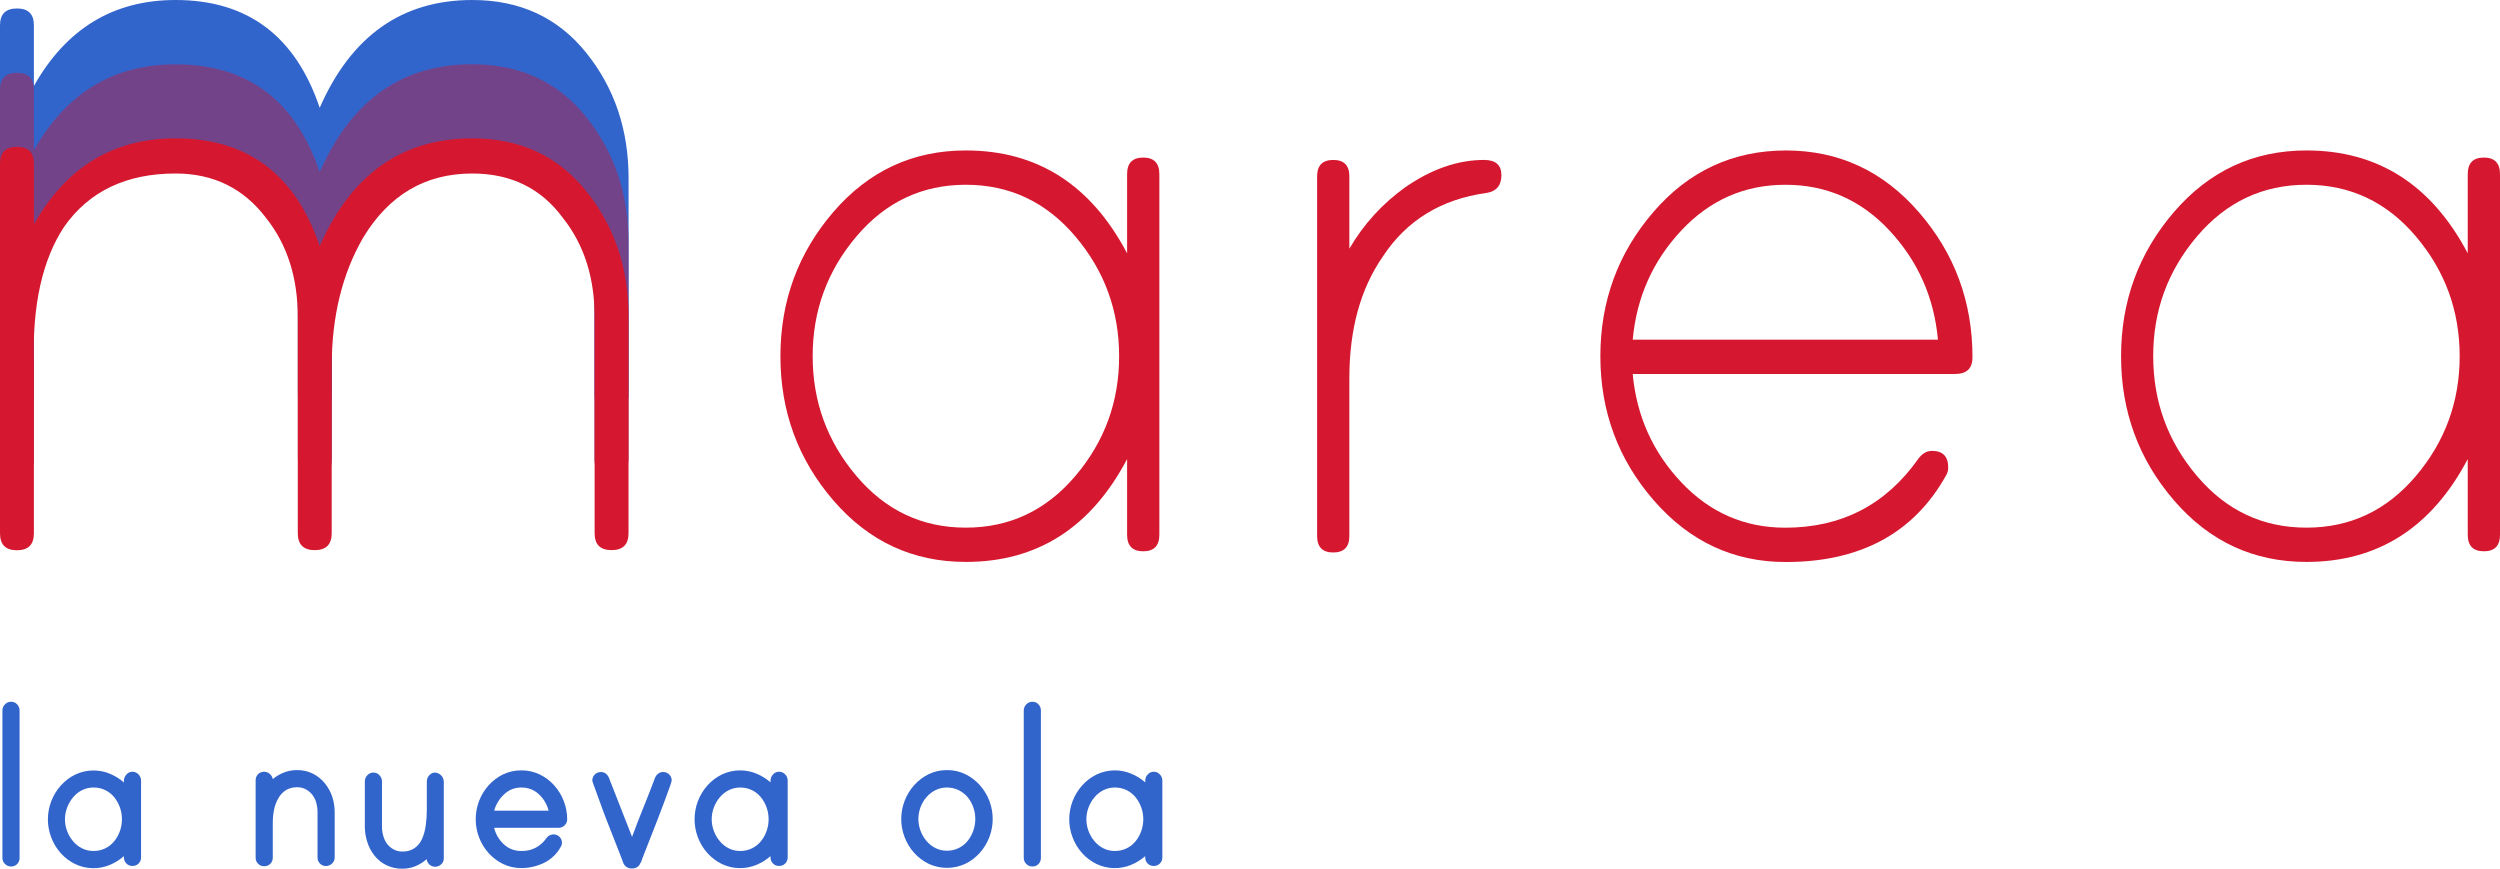
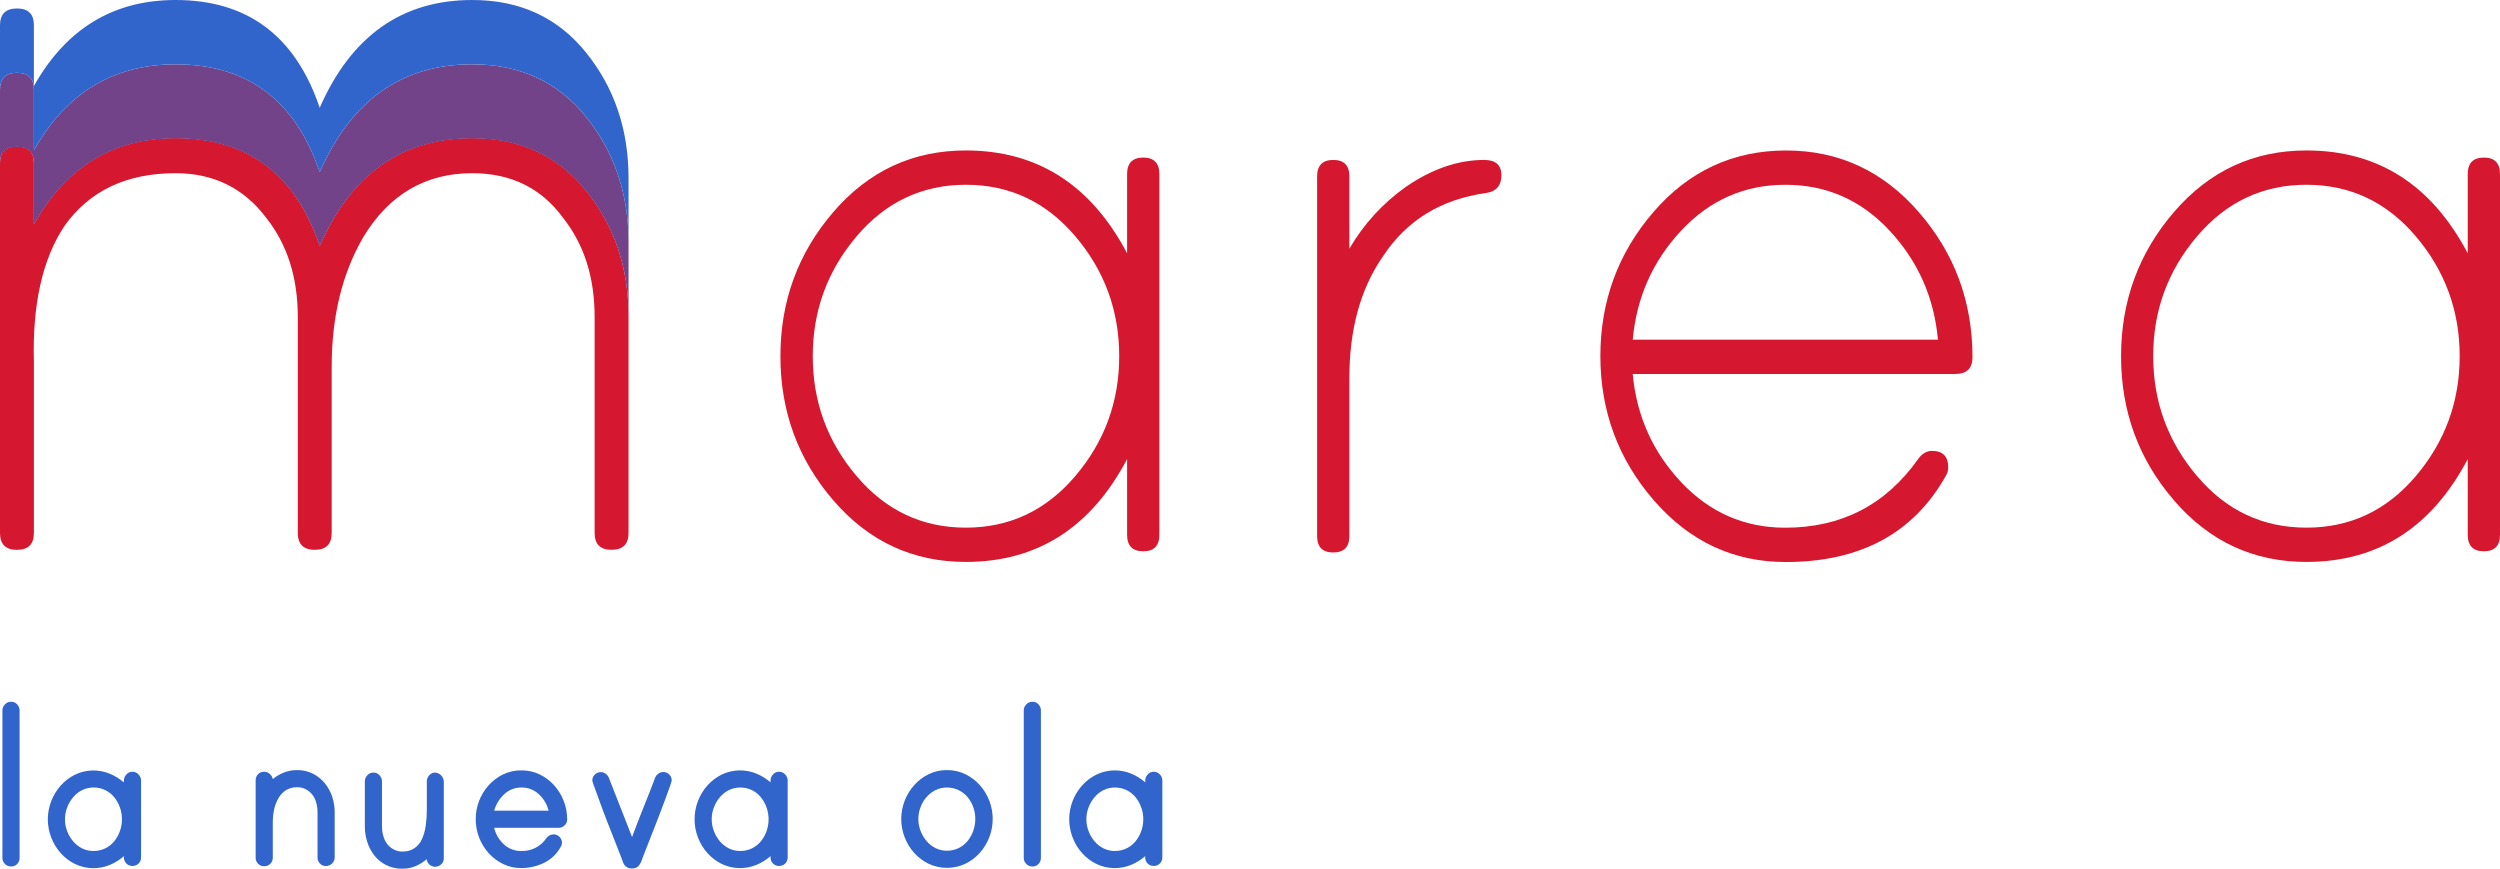
- <svg xmlns="http://www.w3.org/2000/svg" viewBox="0 0 1346.93 468.02">
+ <svg xmlns="http://www.w3.org/2000/svg" viewBox="0 0 1346.93 468.03">
  <defs>
-     <style>.cls-1{fill:#3265cc;}.cls-2{fill:#73438a;}.cls-3{fill:#d5182f;}.cls-4{isolation:isolate;}</style>
+     <style>.cls-1{fill:#d5182f;}.cls-2{fill:#3265cc;}.cls-3{fill:#73438a;}</style>
  </defs>
-   <g id="Capa_2" data-name="Capa 2">
-     <g id="Layer_1" data-name="Layer 1">
-       <path class="cls-1" d="M315.8,28.38Q292.94,0,254.46,0,197.7,0,172.25,58.07,152.67,0,94.6,0,44.35,0,18.26,46.33V13.56q0-9-9.13-9T0,13.67V212.76c0,6.06,3,9.1,9.13,9.1s9.13-3,9.13-9.1V124.33L32.47,102A74.2,74.2,0,0,1,61.93,75.43h0a51.55,51.55,0,0,1,37.89-3.27l19.73,5.92L139.29,86a39.16,39.16,0,0,1,19.79,17.5h0A11.45,11.45,0,0,1,160.5,109V212.75q0,9.09,9.14,9.1t9.13-9.1V135.08a37.22,37.22,0,0,1,6.09-20.39h0a102.35,102.35,0,0,1,23-24.81h0a56.54,56.54,0,0,1,34.57-11.8h12.77a73.88,73.88,0,0,1,14.38,1.42h0a64.3,64.3,0,0,1,32.86,17.59h0a26.44,26.44,0,0,1,5.23,7.46h0a134.34,134.34,0,0,1,12.72,57.07v51.12c0,6.16,3.13,9.2,9.44,9.1a9.08,9.08,0,0,0,8.83-9.13V95.91Q338.64,56.76,315.8,28.38Z" />
-       <path class="cls-2" d="M315.8,63q-22.86-28.38-61.34-28.38-56.6,0-82.06,57.75a.14.14,0,0,1-.27,0Q152.51,34.66,94.6,34.66q-50,0-76.08,45.86a.14.14,0,0,1-.26-.06V48.22q0-9-9.13-9T0,48.33V247.41c0,6.06,3,9.1,9.13,9.1s9.13-3,9.13-9.1V154.8a55,55,0,0,1,14.16-38.39l4.7-5.2A73.57,73.57,0,0,1,78.84,88.06h0a71.1,71.1,0,0,1,23.78-.2l5.46.88a88.1,88.1,0,0,1,41.56,18.61h0a14.24,14.24,0,0,1,4.07,5.34l5.64,12.81A13.6,13.6,0,0,1,160.5,131h0V247.4q0,9.09,9.14,9.1t9.13-9.1V157.64a168.44,168.44,0,0,1,1.57-23.44,55.27,55.27,0,0,1,10-24.65h0l0,0c.58-.46,24.93-19.65,27.52-19.65,1.81,0,18-1.88,27.88-3l15.2-.89h5.41a60.86,60.86,0,0,1,39.31,14.4h0l0,0,14.63,29.26,0,.15V247.39c0,6.12,3.09,9.16,9.31,9.1a9.19,9.19,0,0,0,9-9.27V130.56Q338.64,91.41,315.8,63Z" />
-       <path class="cls-3" d="M254.46,74.55q38.49,0,61.34,28.38t22.84,67.53v116.8q0,9.14-9.14,9.13c-6.1,0-9.13-3-9.13-9.1V170.88q0-31.87-17-53.34-17.61-24.06-48.94-24.06-37.85,0-58.72,34.47-17,29.27-17,69.59V287.3q0,9.1-9.13,9.1t-9.14-9.1V170.88q0-31.87-17-53.34Q125.27,93.48,94.6,93.48q-39.81,0-60,28.62Q17,148.77,18.26,195v92.36q0,9.1-9.13,9.1c-6.1,0-9.13-3-9.13-9.1V88.22q0-9.1,9.13-9.1t9.13,9v32.77Q44.35,74.56,94.6,74.55q58.07,0,77.65,58.07Q197.69,74.55,254.46,74.55Z" />
-       <path class="cls-3" d="M615.94,84.89q8.68,0,8.69,8.92V288.1q0,8.92-8.69,8.92t-8.69-8.92V247.33q-29.18,55.42-86.88,55.42-42.81,0-71.36-33.12t-28.54-77.72q0-44.58,28.54-77.72t71.36-33.13q57.71,0,86.88,55.42V93.8C607.25,87.87,610.14,84.89,615.94,84.89ZM520.37,284.28q35.37,0,59-27.83t23.58-64.54q0-36.71-23.58-64.53t-59-27.84q-35.37,0-58.95,27.84t-23.58,64.53q0,36.69,23.58,64.54T520.37,284.28Z" />
-       <path class="cls-3" d="M799.61,86.17q9.32,0,9.31,8.26c0,5.5-2.7,8.68-8.07,9.53Q764.22,109,745,138.25q-18,26-18,65.41v85.11q0,8.88-8.69,8.89t-8.69-8.89V95.06q0-8.88,8.69-8.89T727,95v39a105.82,105.82,0,0,1,30.41-33.31Q778.5,86.18,799.61,86.17Z" />
-       <path class="cls-3" d="M962.2,81.07q42.81,0,71.67,33.3t28.85,78.12q0,9-9.34,9H879.66q3.11,33.89,26.16,58.35t56,24.47q45.46,0,71.62-37c2.08-2.92,4.57-4.39,7.48-4.39q8.71,0,8.72,8.92a8.05,8.05,0,0,1-1.24,4.46q-26.07,46.51-86.26,46.5-42.21,0-71.05-33.12t-28.86-77.72q0-44.58,28.55-77.72T962.2,81.07ZM879.67,183h164.44Q1041,148.88,1018,124.2T961.89,99.55q-33,0-56.06,24.65T879.67,183Z" />
-       <path class="cls-3" d="M1338.24,84.89q8.68,0,8.69,8.92V288.1q0,8.92-8.69,8.92t-8.69-8.92V247.33q-29.17,55.42-86.88,55.42-42.81,0-71.36-33.12t-28.54-77.72q0-44.58,28.54-77.72t71.36-33.13q57.7,0,86.88,55.42V93.8C1329.55,87.87,1332.44,84.89,1338.24,84.89Zm-95.57,199.39q35.37,0,58.95-27.83t23.58-64.54q0-36.71-23.58-64.53t-58.95-27.84q-35.37,0-59,27.84t-23.58,64.53q0,36.69,23.58,64.54T1242.67,284.28Z" />
-       <g class="cls-4">
-         <path class="cls-1" d="M6,378.09a4.11,4.11,0,0,1,3.3,1.47,4.69,4.69,0,0,1,1.25,3.08V462.3a4.61,4.61,0,0,1-1.25,3.15A4.2,4.2,0,0,1,6,466.84a4.43,4.43,0,0,1-3.37-1.39A4.47,4.47,0,0,1,1.3,462.3V382.64a4.54,4.54,0,0,1,1.32-3.08A4.32,4.32,0,0,1,6,378.09Z" />
-         <path class="cls-1" d="M71.27,415.79a4.34,4.34,0,0,1,3.38,1.47A4.72,4.72,0,0,1,76,420.49v41.37a4.52,4.52,0,0,1-4.7,4.69,4.38,4.38,0,0,1-3.22-1.32,4.56,4.56,0,0,1-1.32-3.37v-.59A27.93,27.93,0,0,1,59.17,466a23,23,0,0,1-18.63-.44,25.37,25.37,0,0,1-7.78-5.86,27,27,0,0,1-5.13-8.44,27.41,27.41,0,0,1-1.83-9.9,27.55,27.55,0,0,1,7-18.19,25.4,25.4,0,0,1,7.78-5.87,23,23,0,0,1,18.63-.44,28.18,28.18,0,0,1,7.56,4.69v-1a4.72,4.72,0,0,1,1.32-3.23A4.16,4.16,0,0,1,71.27,415.79ZM50.44,458.48a14.06,14.06,0,0,0,6.24-1.39,14.23,14.23,0,0,0,4.84-3.82,18.38,18.38,0,0,0,3.08-5.5,19.09,19.09,0,0,0,1.1-6.45A18.71,18.71,0,0,0,64.6,435a18.5,18.5,0,0,0-3.08-5.5,14.1,14.1,0,0,0-11.08-5.21,13.7,13.7,0,0,0-6.16,1.39,15.15,15.15,0,0,0-4.84,3.82,18.67,18.67,0,0,0-3.23,5.5A17.63,17.63,0,0,0,35,441.32a18,18,0,0,0,1.17,6.45,18.55,18.55,0,0,0,3.23,5.5,15.15,15.15,0,0,0,4.84,3.82A13.57,13.57,0,0,0,50.44,458.48Z" />
-         <path class="cls-1" d="M160,414.91a18.63,18.63,0,0,1,8.58,1.91A19.76,19.76,0,0,1,175,422a22.45,22.45,0,0,1,4,7.27,26.94,26.94,0,0,1,1.32,8.43v24.21a4.35,4.35,0,0,1-1.46,3.37,4.74,4.74,0,0,1-3.23,1.32,4.4,4.4,0,0,1-3.23-1.32,4.56,4.56,0,0,1-1.32-3.37V437.65a19.13,19.13,0,0,0-.66-5.06,12.49,12.49,0,0,0-2.05-4.26,11.34,11.34,0,0,0-3.45-3,9.64,9.64,0,0,0-4.84-1.18,11.29,11.29,0,0,0-6,1.54,11.83,11.83,0,0,0-4,4.19A20.42,20.42,0,0,0,147.7,436a34.13,34.13,0,0,0-.73,7.12V462a4.52,4.52,0,0,1-4.69,4.7,4.38,4.38,0,0,1-3.23-1.32,4.58,4.58,0,0,1-1.32-3.38V420.49a4.58,4.58,0,0,1,1.32-3.38,4.38,4.38,0,0,1,3.23-1.32,4.47,4.47,0,0,1,3.08,1.18,4.82,4.82,0,0,1,1.61,2.78,22.1,22.1,0,0,1,5.94-3.52A19,19,0,0,1,160,414.91Z" />
-         <path class="cls-1" d="M234.4,416.23a5.06,5.06,0,0,1,4.7,4.7v41.51a4.11,4.11,0,0,1-1.47,3.3A4.88,4.88,0,0,1,234.4,467a4.68,4.68,0,0,1-4.54-4.11,21.08,21.08,0,0,1-5.94,3.74,18.16,18.16,0,0,1-7.12,1.4,19.14,19.14,0,0,1-8.66-1.91,18.75,18.75,0,0,1-6.38-5.13,23,23,0,0,1-3.88-7.34,27.63,27.63,0,0,1-1.32-8.51v-24.2a4.72,4.72,0,0,1,1.32-3.23,4.32,4.32,0,0,1,3.37-1.47,4.18,4.18,0,0,1,3.23,1.47,4.72,4.72,0,0,1,1.32,3.23v24.2a19.13,19.13,0,0,0,.66,5.06,13,13,0,0,0,2,4.33A11,11,0,0,0,212,457.6a9.51,9.51,0,0,0,4.84,1.18,10.91,10.91,0,0,0,6.53-1.84,12,12,0,0,0,4-4.91,26.5,26.5,0,0,0,2-7.19,60.37,60.37,0,0,0,.59-8.51v-15.4a4.72,4.72,0,0,1,1.32-3.23A4.16,4.16,0,0,1,234.4,416.23Z" />
-         <path class="cls-1" d="M280.91,415.06a22.07,22.07,0,0,1,9.9,2.2,25.52,25.52,0,0,1,7.78,5.87,27.55,27.55,0,0,1,7,18.19,4.43,4.43,0,0,1-1.39,3.37,4.64,4.64,0,0,1-3.3,1.32H266.24a17.62,17.62,0,0,0,5.21,8.88,13.4,13.4,0,0,0,9.46,3.59,15.54,15.54,0,0,0,13.35-6.75,5,5,0,0,1,3.81-2.2,4.58,4.58,0,0,1,3.38,1.32,4.4,4.4,0,0,1,1.32,3.23,3.88,3.88,0,0,1-.22,1.32,5,5,0,0,1-.52,1,20.26,20.26,0,0,1-9,8.51,27.69,27.69,0,0,1-12.1,2.78,22.07,22.07,0,0,1-9.9-2.2,25.37,25.37,0,0,1-7.78-5.86,27.47,27.47,0,0,1,0-36.53,25.4,25.4,0,0,1,7.78-5.87A22.07,22.07,0,0,1,280.91,415.06Zm14.67,21.71a18.06,18.06,0,0,0-5.21-8.8,13.26,13.26,0,0,0-9.46-3.67,13.08,13.08,0,0,0-9.32,3.67,19,19,0,0,0-5.35,8.8Z" />
-         <path class="cls-1" d="M357.19,415.94a4.52,4.52,0,0,1,4.7,4.69,30.43,30.43,0,0,1-1.1,3.45q-1.11,3.15-2.86,7.85T354.11,442q-2.06,5.36-4,10.19t-3.3,8.44q-1.39,3.6-1.69,4.47v-.44a4.46,4.46,0,0,1-1.76,2.5,5.12,5.12,0,0,1-2.78.73,4.75,4.75,0,0,1-4.7-2.79q-.3-.87-1.69-4.47t-3.3-8.44q-1.9-4.83-4-10.19t-3.74-10.05c-1.12-3.13-2.08-5.75-2.86-7.85a28.34,28.34,0,0,1-1.17-3.45,4.52,4.52,0,0,1,4.69-4.69,4,4,0,0,1,2.72.95,5.42,5.42,0,0,1,1.54,2.13l12.47,31.83q2.92-7.92,6.16-15.91T352.94,419a5.08,5.08,0,0,1,1.61-2.13A4.1,4.1,0,0,1,357.19,415.94Z" />
-         <path class="cls-1" d="M419.69,415.79a4.32,4.32,0,0,1,3.37,1.47,4.72,4.72,0,0,1,1.32,3.23v41.37a4.52,4.52,0,0,1-4.69,4.69,4.4,4.4,0,0,1-3.23-1.32,4.56,4.56,0,0,1-1.32-3.37v-.59a27.78,27.78,0,0,1-7.56,4.69,23,23,0,0,1-18.63-.44,25.45,25.45,0,0,1-7.77-5.86,27.44,27.44,0,0,1,0-36.53,25.48,25.48,0,0,1,7.77-5.87,23,23,0,0,1,18.63-.44,28,28,0,0,1,7.56,4.69v-1a4.72,4.72,0,0,1,1.32-3.23A4.18,4.18,0,0,1,419.69,415.79Zm-20.83,42.69a14.1,14.1,0,0,0,11.07-5.21,18.16,18.16,0,0,0,3.08-5.5,18.84,18.84,0,0,0,1.1-6.45,18.9,18.9,0,0,0-4.18-11.81,14.1,14.1,0,0,0-11.07-5.21,13.74,13.74,0,0,0-6.17,1.39,15.26,15.26,0,0,0-4.84,3.82,18.65,18.65,0,0,0-3.22,5.5,17.43,17.43,0,0,0-1.18,6.31,17.78,17.78,0,0,0,1.18,6.45,18.52,18.52,0,0,0,3.22,5.5,15.26,15.26,0,0,0,4.84,3.82A13.61,13.61,0,0,0,398.86,458.48Z" />
-         <path class="cls-1" d="M510.2,414.91a22.14,22.14,0,0,1,9.91,2.2,25.64,25.64,0,0,1,7.77,5.87,27.45,27.45,0,0,1,0,36.53,25.48,25.48,0,0,1-7.77,5.87,23.4,23.4,0,0,1-19.81,0,25.48,25.48,0,0,1-7.77-5.87,26.68,26.68,0,0,1-5.14-8.44,27.33,27.33,0,0,1-1.83-9.9,27.54,27.54,0,0,1,7-18.19,25.64,25.64,0,0,1,7.77-5.87A22.07,22.07,0,0,1,510.2,414.91Zm0,43.43a14.07,14.07,0,0,0,6.24-1.4,14.33,14.33,0,0,0,4.84-3.81,18.41,18.41,0,0,0,3.08-5.5,19.19,19.19,0,0,0,1.1-6.46,18.75,18.75,0,0,0-1.1-6.31,17.46,17.46,0,0,0-3.08-5.43,14.78,14.78,0,0,0-4.84-3.74,14.2,14.2,0,0,0-6.24-1.39,13.7,13.7,0,0,0-6.16,1.39,15.78,15.78,0,0,0-4.84,3.74,18.12,18.12,0,0,0-4.4,11.74,18.08,18.08,0,0,0,1.17,6.46,18.8,18.8,0,0,0,3.23,5.5,15.26,15.26,0,0,0,4.84,3.81A13.57,13.57,0,0,0,510.2,458.34Z" />
-         <path class="cls-1" d="M556.27,378.09a4.14,4.14,0,0,1,3.3,1.47,4.67,4.67,0,0,1,1.24,3.08V462.3a4.6,4.6,0,0,1-1.24,3.15,4.23,4.23,0,0,1-3.3,1.39,4.63,4.63,0,0,1-4.7-4.54V382.64a4.54,4.54,0,0,1,1.32-3.08A4.33,4.33,0,0,1,556.27,378.09Z" />
-         <path class="cls-1" d="M621.55,415.79a4.34,4.34,0,0,1,3.37,1.47,4.72,4.72,0,0,1,1.32,3.23v41.37a4.52,4.52,0,0,1-4.69,4.69,4.38,4.38,0,0,1-3.23-1.32,4.56,4.56,0,0,1-1.32-3.37v-.59a27.78,27.78,0,0,1-7.56,4.69,23,23,0,0,1-18.63-.44,25.45,25.45,0,0,1-7.77-5.86,27,27,0,0,1-5.14-8.44,27.41,27.41,0,0,1-1.83-9.9,27.49,27.49,0,0,1,7-18.19,25.48,25.48,0,0,1,7.77-5.87,23,23,0,0,1,18.63-.44,28,28,0,0,1,7.56,4.69v-1a4.72,4.72,0,0,1,1.32-3.23A4.17,4.17,0,0,1,621.55,415.79Zm-20.84,42.69a14.1,14.1,0,0,0,11.08-5.21,18.16,18.16,0,0,0,3.08-5.5,19.09,19.09,0,0,0,1.1-6.45,18.71,18.71,0,0,0-1.1-6.31,18.28,18.28,0,0,0-3.08-5.5,14.1,14.1,0,0,0-11.08-5.21,13.7,13.7,0,0,0-6.16,1.39,15.15,15.15,0,0,0-4.84,3.82,18.89,18.89,0,0,0-3.23,5.5,17.63,17.63,0,0,0-1.17,6.31,18,18,0,0,0,1.17,6.45,18.76,18.76,0,0,0,3.23,5.5,15.15,15.15,0,0,0,4.84,3.82A13.57,13.57,0,0,0,600.71,458.48Z" />
+   <g id="Layer_2" data-name="Layer 2">
+     <g id="Layer_1-2" data-name="Layer 1">
+       <path class="cls-1" d="M615.94,84.89q8.68,0,8.69,8.92V288.1q0,8.92-8.69,8.92t-8.69-8.92V247.33q-29.18,55.42-86.88,55.42-42.81,0-71.36-33.12t-28.54-77.72q0-44.58,28.54-77.72t71.36-33.13q57.71,0,86.88,55.42V93.8C607.25,87.87,610.14,84.89,615.94,84.89ZM520.37,284.28q35.37,0,59-27.83T603,191.91q0-36.71-23.58-64.53t-59-27.84q-35.37,0-58.95,27.84t-23.58,64.53q0,36.69,23.58,64.54T520.37,284.28Z" />
+       <path class="cls-1" d="M799.61,86.17q9.32,0,9.31,8.26c0,5.5-2.7,8.68-8.07,9.53q-36.63,5-55.85,34.29-18,26-18,65.41v85.11q0,8.88-8.69,8.89t-8.69-8.89V95.06q0-8.88,8.69-8.89T727,95v39a105.92,105.92,0,0,1,30.41-33.31Q778.5,86.19,799.61,86.17Z" />
+       <path class="cls-1" d="M962.2,81.07q42.81,0,71.67,33.3t28.85,78.12q0,9-9.34,9H879.66q3.11,33.88,26.16,58.35t56,24.47q45.46,0,71.62-37c2.08-2.92,4.57-4.39,7.48-4.39q8.71,0,8.72,8.92a8.06,8.06,0,0,1-1.24,4.46q-26.07,46.51-86.26,46.5-42.21,0-71-33.12T862.23,192q0-44.58,28.55-77.72T962.2,81.07ZM879.67,183h164.44q-3.1-34.12-26.11-58.8T961.89,99.55q-33,0-56.06,24.65T879.67,183Z" />
+       <path class="cls-1" d="M1338.24,84.89q8.68,0,8.69,8.92V288.1q0,8.92-8.69,8.92t-8.69-8.92V247.33q-29.17,55.42-86.88,55.42-42.81,0-71.36-33.12t-28.54-77.72q0-44.58,28.54-77.72t71.36-33.13q57.7,0,86.88,55.42V93.8C1329.55,87.87,1332.44,84.89,1338.24,84.89Zm-95.57,199.39q35.37,0,58.95-27.83t23.58-64.54q0-36.71-23.58-64.53t-58.95-27.84q-35.37,0-59,27.84t-23.58,64.53q0,36.69,23.58,64.54T1242.67,284.28Z" />
+       <path class="cls-2" d="M6,378.09a4.1,4.1,0,0,1,3.3,1.47,4.71,4.71,0,0,1,1.25,3.08V462.3a4.6,4.6,0,0,1-1.25,3.15A4.22,4.22,0,0,1,6,466.84a4.42,4.42,0,0,1-3.37-1.39A4.5,4.5,0,0,1,1.3,462.3V382.64a4.51,4.51,0,0,1,1.32-3.08A4.32,4.32,0,0,1,6,378.09Z" />
+       <path class="cls-2" d="M71.27,415.79a4.32,4.32,0,0,1,3.38,1.47A4.7,4.7,0,0,1,76,420.49v41.37a4.52,4.52,0,0,1-4.34,4.69H71.3a4.37,4.37,0,0,1-3.22-1.32,4.55,4.55,0,0,1-1.32-3.37v-.59A28,28,0,0,1,59.17,466a23,23,0,0,1-18.63-.44,25.25,25.25,0,0,1-7.78-5.86,27.6,27.6,0,0,1-7-18.34,27.58,27.58,0,0,1,7-18.19,25.44,25.44,0,0,1,7.78-5.87,23,23,0,0,1,18.63-.44,28.3,28.3,0,0,1,7.56,4.69v-1a4.69,4.69,0,0,1,1.32-3.23A4.15,4.15,0,0,1,71.27,415.79ZM50.44,458.48a14.1,14.1,0,0,0,11.08-5.21,18.18,18.18,0,0,0,3.08-5.5,18.89,18.89,0,0,0,1.1-6.45A18.68,18.68,0,0,0,64.6,435a18.39,18.39,0,0,0-3.08-5.5,14.12,14.12,0,0,0-11.08-5.21,13.71,13.71,0,0,0-6.16,1.39,15.13,15.13,0,0,0-4.84,3.82,18.57,18.57,0,0,0-3.23,5.5A17.53,17.53,0,0,0,35,441.32a18,18,0,0,0,1.17,6.45,18.36,18.36,0,0,0,3.23,5.5,15.13,15.13,0,0,0,4.84,3.82A13.59,13.59,0,0,0,50.44,458.48Z" />
+       <path class="cls-2" d="M160,414.91a18.63,18.63,0,0,1,8.58,1.91A19.79,19.79,0,0,1,175,422a22.49,22.49,0,0,1,4,7.27,26.82,26.82,0,0,1,1.32,8.43v24.21a4.37,4.37,0,0,1-1.46,3.37,4.74,4.74,0,0,1-3.23,1.32,4.41,4.41,0,0,1-3.23-1.32,4.55,4.55,0,0,1-1.32-3.37V437.65a19.2,19.2,0,0,0-.66-5.06,12.54,12.54,0,0,0-2-4.26,11.42,11.42,0,0,0-3.45-3,9.61,9.61,0,0,0-4.84-1.18,11.3,11.3,0,0,0-6,1.54,11.81,11.81,0,0,0-4,4.19A20.39,20.39,0,0,0,147.7,436a34.08,34.08,0,0,0-.73,7.12V462a4.52,4.52,0,0,1-4.33,4.7h-.36a4.37,4.37,0,0,1-3.23-1.32,4.59,4.59,0,0,1-1.32-3.38V420.49a4.59,4.59,0,0,1,1.32-3.38,4.37,4.37,0,0,1,3.23-1.32,4.5,4.5,0,0,1,3.08,1.18,4.82,4.82,0,0,1,1.61,2.78,21.89,21.89,0,0,1,5.94-3.52A18.9,18.9,0,0,1,160,414.91Z" />
+       <path class="cls-2" d="M234.4,416.23a5.05,5.05,0,0,1,4.7,4.7v41.51a4.1,4.1,0,0,1-1.47,3.3A4.9,4.9,0,0,1,234.4,467a4.68,4.68,0,0,1-4.54-4.11,21.14,21.14,0,0,1-5.94,3.74,18.12,18.12,0,0,1-7.12,1.4,19.08,19.08,0,0,1-8.66-1.91,18.71,18.71,0,0,1-6.38-5.13,23,23,0,0,1-3.88-7.34,27.61,27.61,0,0,1-1.32-8.51v-24.2a4.69,4.69,0,0,1,1.32-3.23,4.3,4.3,0,0,1,3.37-1.47,4.17,4.17,0,0,1,3.23,1.47,4.69,4.69,0,0,1,1.32,3.23v24.2a19.2,19.2,0,0,0,.66,5.06,12.94,12.94,0,0,0,2,4.33A11,11,0,0,0,212,457.6a9.51,9.51,0,0,0,4.84,1.18,10.9,10.9,0,0,0,6.53-1.84,12,12,0,0,0,4-4.91,26.43,26.43,0,0,0,2-7.19,60.55,60.55,0,0,0,.59-8.51v-15.4a4.69,4.69,0,0,1,1.32-3.23A4.18,4.18,0,0,1,234.4,416.23Z" />
+       <path class="cls-2" d="M280.91,415.06a22,22,0,0,1,9.9,2.2,25.44,25.44,0,0,1,7.78,5.87,27.58,27.58,0,0,1,7,18.19,4.42,4.42,0,0,1-1.39,3.37,4.62,4.62,0,0,1-3.3,1.32H266.24a17.64,17.64,0,0,0,5.21,8.88,13.36,13.36,0,0,0,9.46,3.59,15.55,15.55,0,0,0,13.35-6.75,5,5,0,0,1,3.81-2.2,4.59,4.59,0,0,1,3.38,1.32,4.41,4.41,0,0,1,1.32,3.23,3.93,3.93,0,0,1-.22,1.32,5.27,5.27,0,0,1-.52,1,20.29,20.29,0,0,1-9,8.51,27.72,27.72,0,0,1-12.1,2.78,22,22,0,0,1-9.9-2.2,25.25,25.25,0,0,1-7.78-5.86,27.47,27.47,0,0,1,0-36.53,25.44,25.44,0,0,1,7.78-5.87A22.06,22.06,0,0,1,280.91,415.06Zm14.67,21.71a18,18,0,0,0-5.21-8.8,13.24,13.24,0,0,0-9.46-3.67,13.1,13.1,0,0,0-9.32,3.67,19,19,0,0,0-5.35,8.8Z" />
+       <path class="cls-2" d="M357.19,415.94a4.52,4.52,0,0,1,4.7,4.33v.36a32.16,32.16,0,0,1-1.1,3.45q-1.11,3.15-2.86,7.85T354.11,442q-2.06,5.36-4,10.19t-3.3,8.44q-1.4,3.6-1.69,4.47v-.44a4.47,4.47,0,0,1-1.76,2.5,5.13,5.13,0,0,1-2.78.73,4.75,4.75,0,0,1-4.7-2.79q-.3-.87-1.69-4.47t-3.3-8.44q-1.9-4.83-4-10.19T323.15,432c-1.12-3.13-2.08-5.75-2.86-7.85a29.79,29.79,0,0,1-1.17-3.45,4.52,4.52,0,0,1,4.34-4.69h.35a4,4,0,0,1,2.72,1,5.36,5.36,0,0,1,1.54,2.13l12.47,31.83q2.93-7.92,6.16-15.91t6.24-16a5.06,5.06,0,0,1,1.61-2.13A4.09,4.09,0,0,1,357.19,415.94Z" />
+       <path class="cls-2" d="M419.69,415.79a4.3,4.3,0,0,1,3.37,1.47,4.69,4.69,0,0,1,1.32,3.23v41.37a4.52,4.52,0,0,1-4.34,4.69h-.35a4.41,4.41,0,0,1-3.23-1.32,4.55,4.55,0,0,1-1.32-3.37v-.59a27.74,27.74,0,0,1-7.56,4.69,23,23,0,0,1-18.63-.44,25.49,25.49,0,0,1-7.77-5.86,27.45,27.45,0,0,1,0-36.53,25.52,25.52,0,0,1,7.77-5.87,23,23,0,0,1,18.63-.44,27.9,27.9,0,0,1,7.56,4.69v-1a4.69,4.69,0,0,1,1.32-3.23A4.19,4.19,0,0,1,419.69,415.79Zm-20.83,42.69a14.1,14.1,0,0,0,11.07-5.21,18.18,18.18,0,0,0,3.08-5.5,19,19,0,0,0-3.08-18.26,14.1,14.1,0,0,0-11.07-5.21,13.72,13.72,0,0,0-6.17,1.39,15.24,15.24,0,0,0-4.84,3.82,18.8,18.8,0,0,0-3.22,5.5,17.44,17.44,0,0,0-1.18,6.31,17.8,17.8,0,0,0,1.18,6.45,18.54,18.54,0,0,0,3.22,5.5,15.24,15.24,0,0,0,4.84,3.82,13.59,13.59,0,0,0,6.17,1.39Z" />
+       <path class="cls-2" d="M510.2,414.91a22.21,22.21,0,0,1,9.91,2.2,25.52,25.52,0,0,1,7.77,5.87,27.45,27.45,0,0,1,0,36.53,25.52,25.52,0,0,1-7.77,5.87,23.42,23.42,0,0,1-19.81,0,25.52,25.52,0,0,1-7.77-5.87,26.7,26.7,0,0,1-5.14-8.44,27.27,27.27,0,0,1-1.83-9.9,27.58,27.58,0,0,1,7-18.19,25.52,25.52,0,0,1,7.77-5.87A22,22,0,0,1,510.2,414.91Zm0,43.43a14,14,0,0,0,6.24-1.4,14.25,14.25,0,0,0,4.84-3.81,18.18,18.18,0,0,0,3.08-5.5,19.19,19.19,0,0,0,1.1-6.46,18.58,18.58,0,0,0-1.1-6.31,17.51,17.51,0,0,0-3.08-5.43,14.76,14.76,0,0,0-4.84-3.74,14.18,14.18,0,0,0-6.24-1.39,13.71,13.71,0,0,0-6.16,1.39,15.78,15.78,0,0,0-4.84,3.74,18,18,0,0,0-3.23,18.2,19,19,0,0,0,3.23,5.5,15.21,15.21,0,0,0,4.84,3.81A13.69,13.69,0,0,0,510.2,458.34Z" />
+       <path class="cls-2" d="M556.27,378.09a4.14,4.14,0,0,1,3.3,1.47,4.65,4.65,0,0,1,1.24,3.08V462.3a4.6,4.6,0,0,1-1.24,3.15,4.22,4.22,0,0,1-3.3,1.39,4.63,4.63,0,0,1-4.7-4.54V382.64a4.51,4.51,0,0,1,1.32-3.08A4.32,4.32,0,0,1,556.27,378.09Z" />
+       <path class="cls-2" d="M621.55,415.79a4.33,4.33,0,0,1,3.37,1.47,4.69,4.69,0,0,1,1.32,3.23v41.37a4.52,4.52,0,0,1-4.34,4.69h-.35a4.37,4.37,0,0,1-3.23-1.32,4.55,4.55,0,0,1-1.32-3.37v-.59a27.74,27.74,0,0,1-7.56,4.69,23,23,0,0,1-18.63-.44,25.49,25.49,0,0,1-7.77-5.86,26.89,26.89,0,0,1-5.14-8.44,27.32,27.32,0,0,1,5.17-28.09,25.52,25.52,0,0,1,7.77-5.87,23,23,0,0,1,18.63-.44,27.9,27.9,0,0,1,7.56,4.69v-1a4.69,4.69,0,0,1,1.32-3.23A4.16,4.16,0,0,1,621.55,415.79Zm-20.84,42.69a14.12,14.12,0,0,0,11.08-5.21,18.18,18.18,0,0,0,3.08-5.5,18.89,18.89,0,0,0,1.1-6.45,18.58,18.58,0,0,0-1.1-6.31,18.18,18.18,0,0,0-3.08-5.5,14.12,14.12,0,0,0-11.08-5.21,13.71,13.71,0,0,0-6.16,1.39,15.13,15.13,0,0,0-4.84,3.82,19,19,0,0,0-3.23,5.5,17.65,17.65,0,0,0-1.17,6.31,18,18,0,0,0,1.17,6.45,18.83,18.83,0,0,0,3.23,5.5,15.13,15.13,0,0,0,4.84,3.82,13.58,13.58,0,0,0,6.16,1.39Z" />
+       <g id="Capa_2" data-name="Capa 2">
+         <g id="Layer_1-3" data-name="Layer 1">
+           <path class="cls-1" d="M254.46,74.38q38.49,0,61.34,28.38t22.84,67.53v116.8q0,9.14-9.14,9.13c-6.1,0-9.13-3-9.13-9.1V170.71q0-31.87-17-53.34-17.61-24.06-48.94-24.06-37.85,0-58.72,34.47-17,29.26-17,69.59v89.76q0,9.11-9.13,9.1t-9.14-9.1V170.71q0-31.87-17-53.34Q125.28,93.31,94.6,93.31q-39.81,0-60,28.62Q17,148.6,18.26,194.78v92.36q0,9.11-9.13,9.1c-6.1,0-9.13-3-9.13-9.1V88.05q0-9.1,9.13-9.1t9.13,9v32.77Q44.35,74.38,94.6,74.38q58.07,0,77.65,58.07Q197.69,74.38,254.46,74.38Z" />
+           <path class="cls-3" d="M9.13,79.12q9.14,0,9.13,9v32.77Q44.35,74.56,94.6,74.55q58.07,0,77.65,58.07,25.44-58.07,82.21-58.07,38.49,0,61.34,28.38t22.84,67.53v-39.9q0-39.15-22.84-67.53T254.46,34.65q-56.6,0-82.06,57.75a.15.15,0,0,1-.2.07.16.16,0,0,1-.07-.07Q152.51,34.66,94.6,34.66q-50,0-76.08,45.86a.14.14,0,0,1-.19,0,.12.12,0,0,1-.07-.11V48.22q0-9-9.13-9T0,48.33V88.22Q0,79.12,9.13,79.12Z" />
+           <path class="cls-2" d="M9.13,39.23q9.14,0,9.13,9V80.46a.14.14,0,0,0,.26.06Q44.6,34.67,94.6,34.66q57.89,0,77.53,57.73a.15.15,0,0,0,.2.07.16.16,0,0,0,.07-.07q25.46-57.73,82.06-57.75Q293,34.66,315.8,63t22.84,67.53V95.91q0-39.15-22.84-67.53T254.46,0Q197.7,0,172.25,58.07,152.67,0,94.6,0,44.35,0,18.26,46.33V13.56q0-9-9.13-9T0,13.67V48.33Q0,39.22,9.13,39.23Z" />
+           <path class="cls-2" d="M18.25,154.8v-3.05C18.23,152.77,18.22,153.78,18.25,154.8Z" />
+         </g>
      </g>
    </g>
  </g>
</svg>
